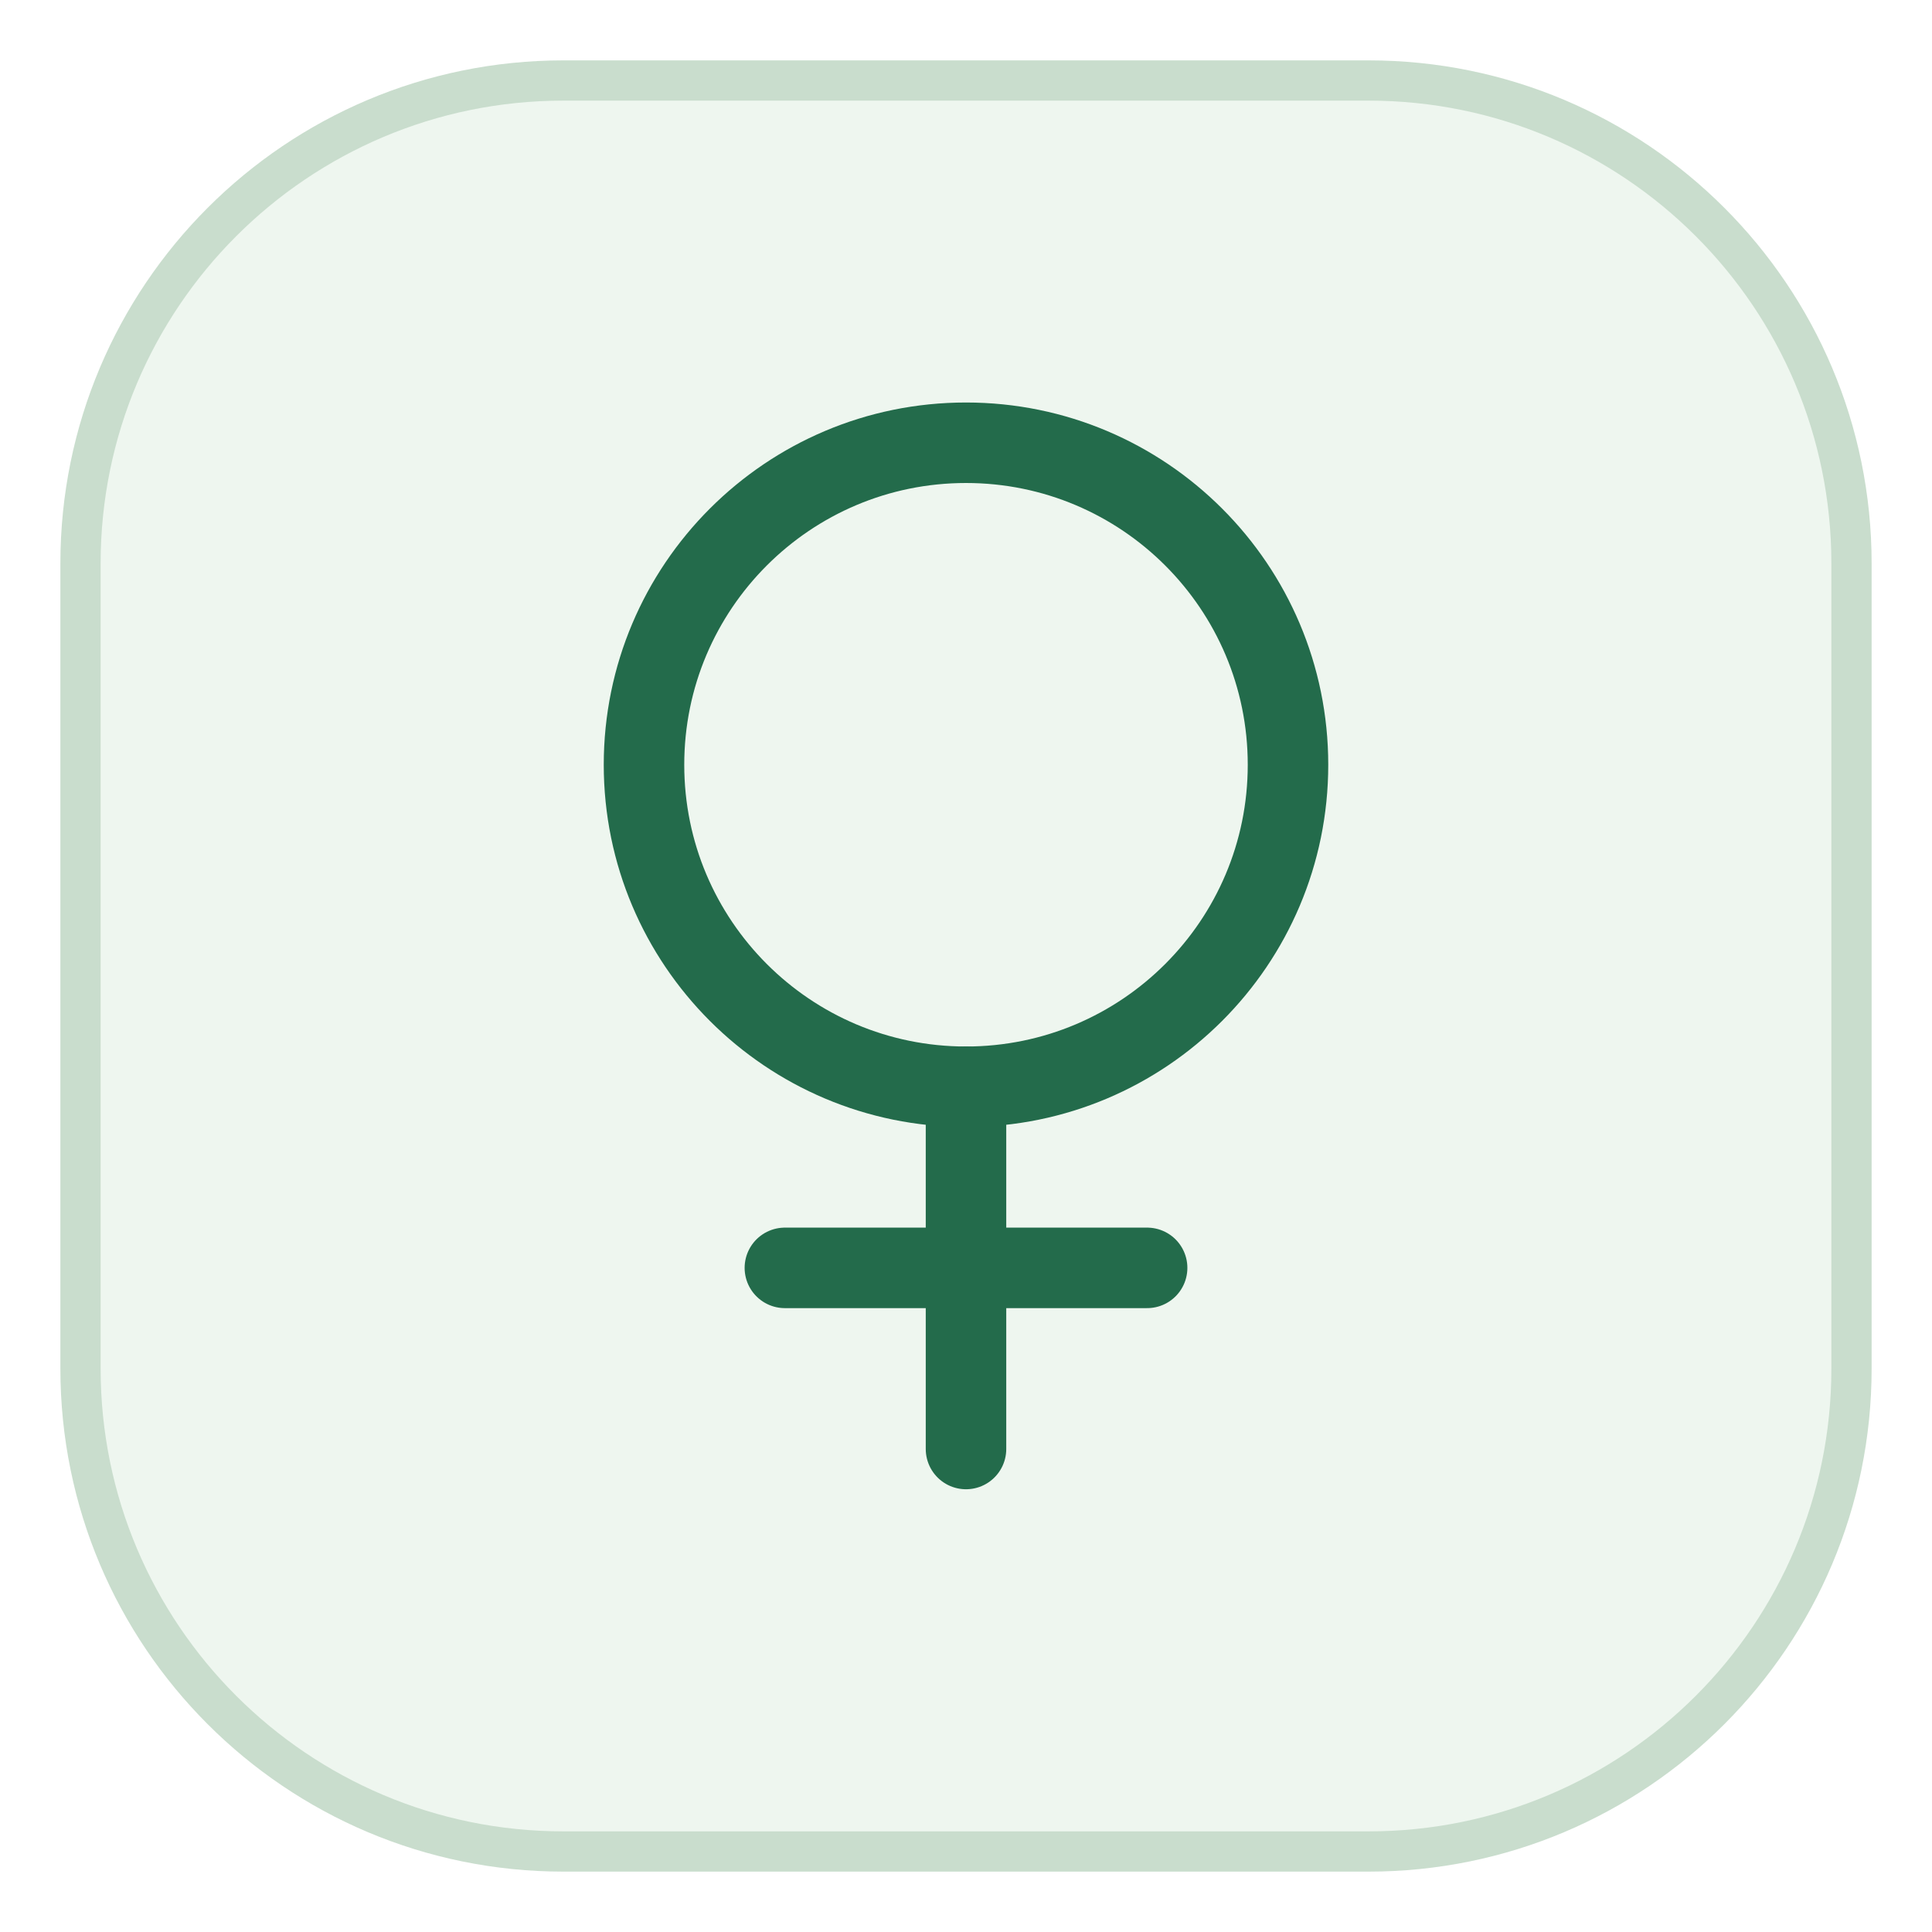
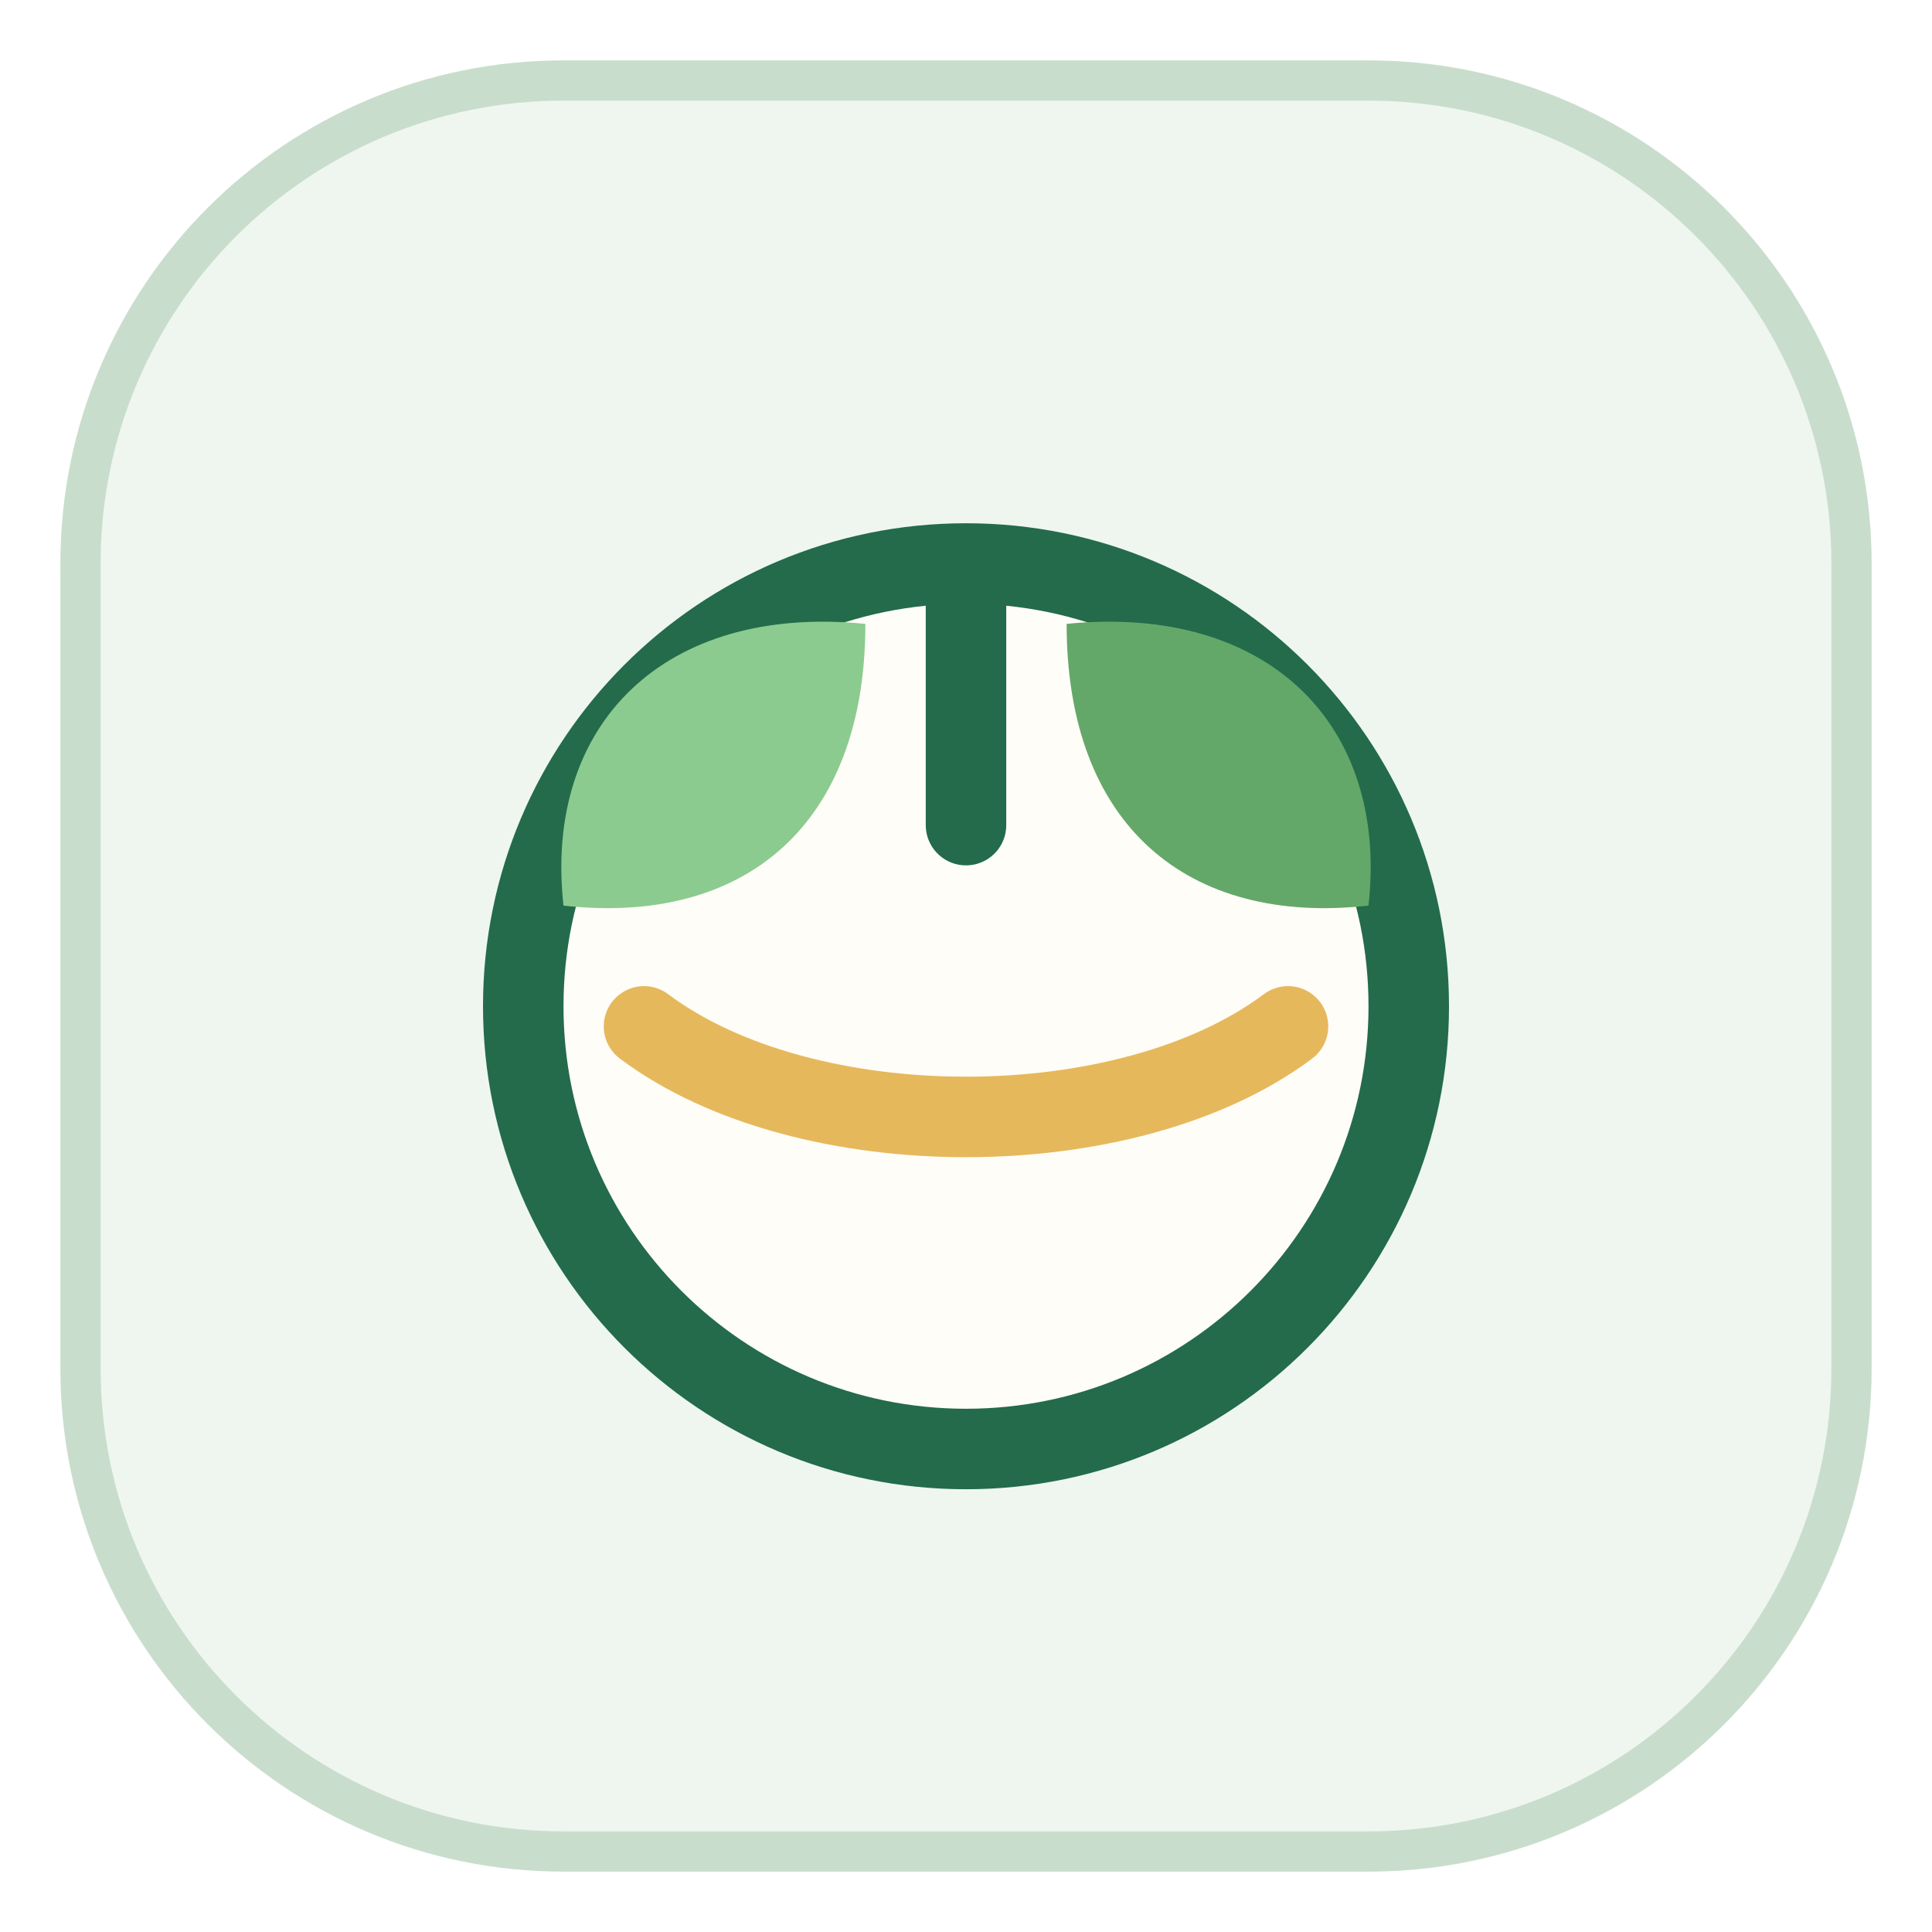
<svg xmlns="http://www.w3.org/2000/svg" width="96" height="96" viewBox="0 0 96 96" fill="none">
  <rect x="4" y="4" width="88" height="88" rx="24" fill="#EEF6EF" />
  <rect x="4" y="4" width="88" height="88" rx="24" stroke="#C9DDCD" stroke-width="2" />
-   <circle cx="48" cy="38" r="16" stroke="#236B4B" stroke-width="4" />
-   <path d="M48 54V72" stroke="#236B4B" stroke-width="4" stroke-linecap="round" />
-   <path d="M39 63H57" stroke="#236B4B" stroke-width="4" stroke-linecap="round" />
+   <circle cx="48" cy="50" r="22" fill="#FFFDF7" stroke="#236B4B" stroke-width="4" />
+   <path d="M32 51C40 57 56 57 64 51" stroke="#E6B85C" stroke-width="4" stroke-linecap="round" />
+   <path d="M53 31C63 30 69 36 68 45C59 46 53 41 53 31Z" fill="#63A869" />
+   <path d="M43 31C33 30 27 36 28 45C37 46 43 41 43 31Z" fill="#8BCB8F" />
+   <path d="M48 30V41" stroke="#236B4B" stroke-width="4" stroke-linecap="round" />
</svg>
